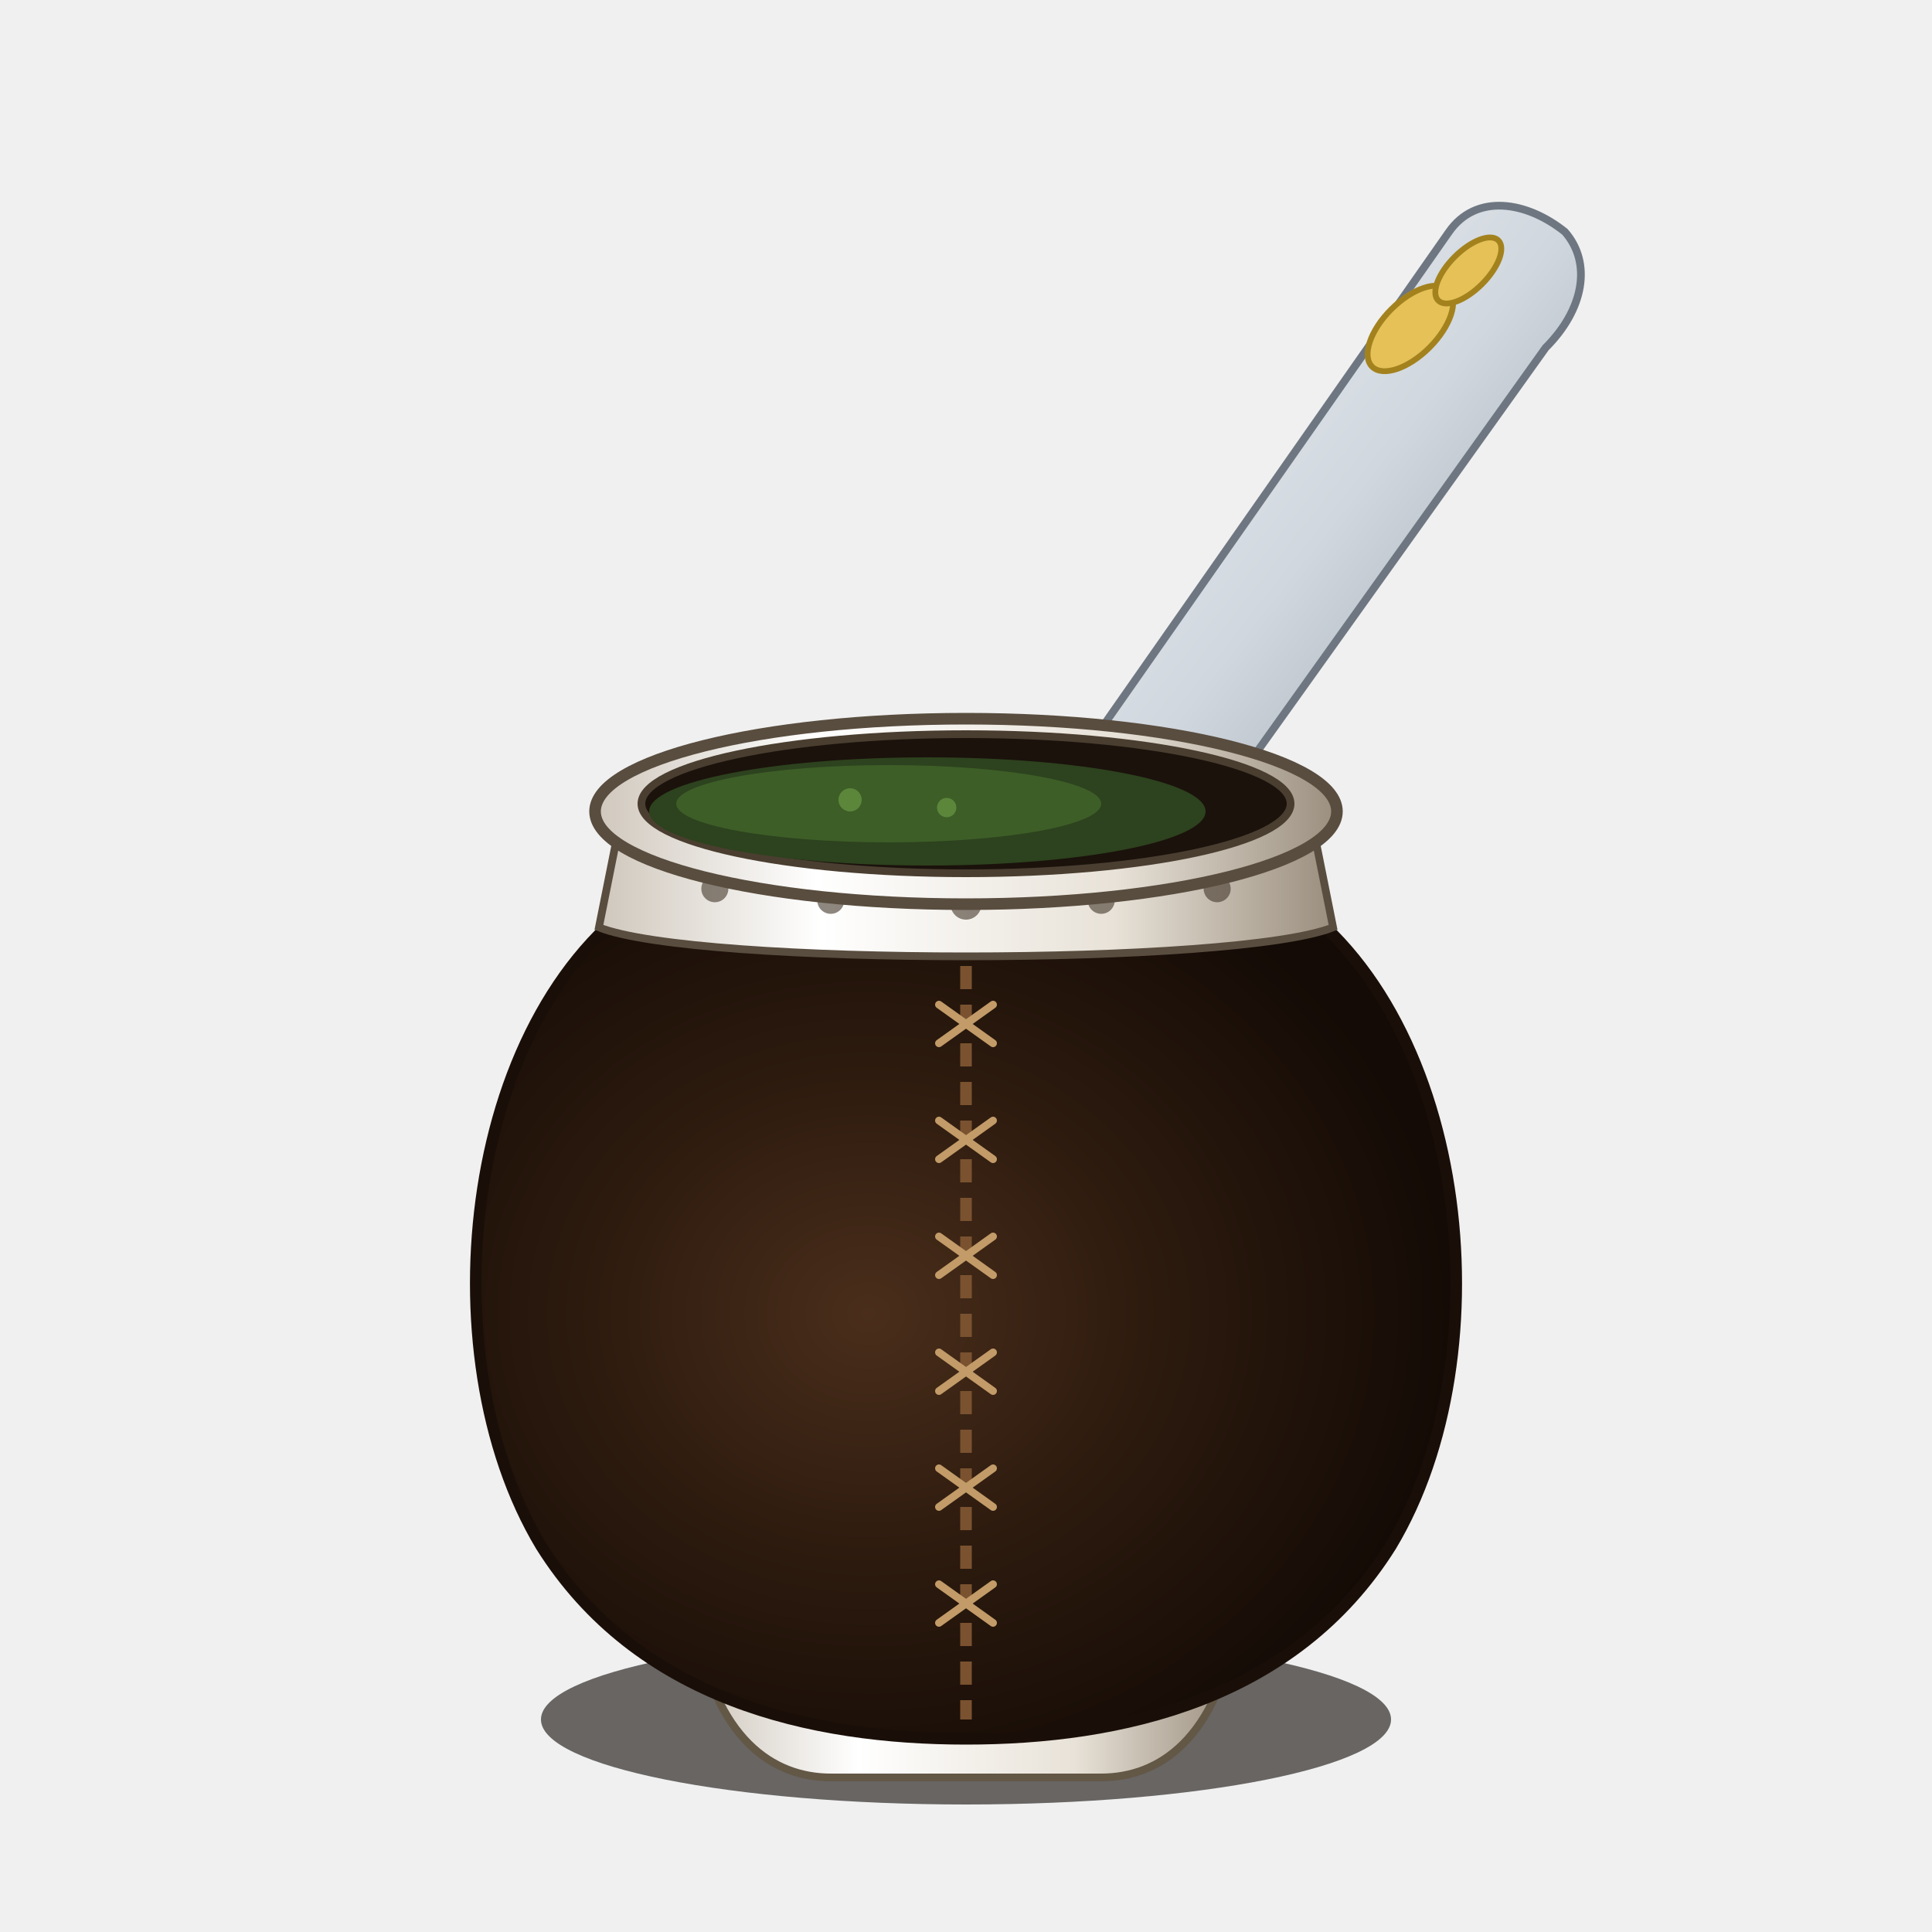
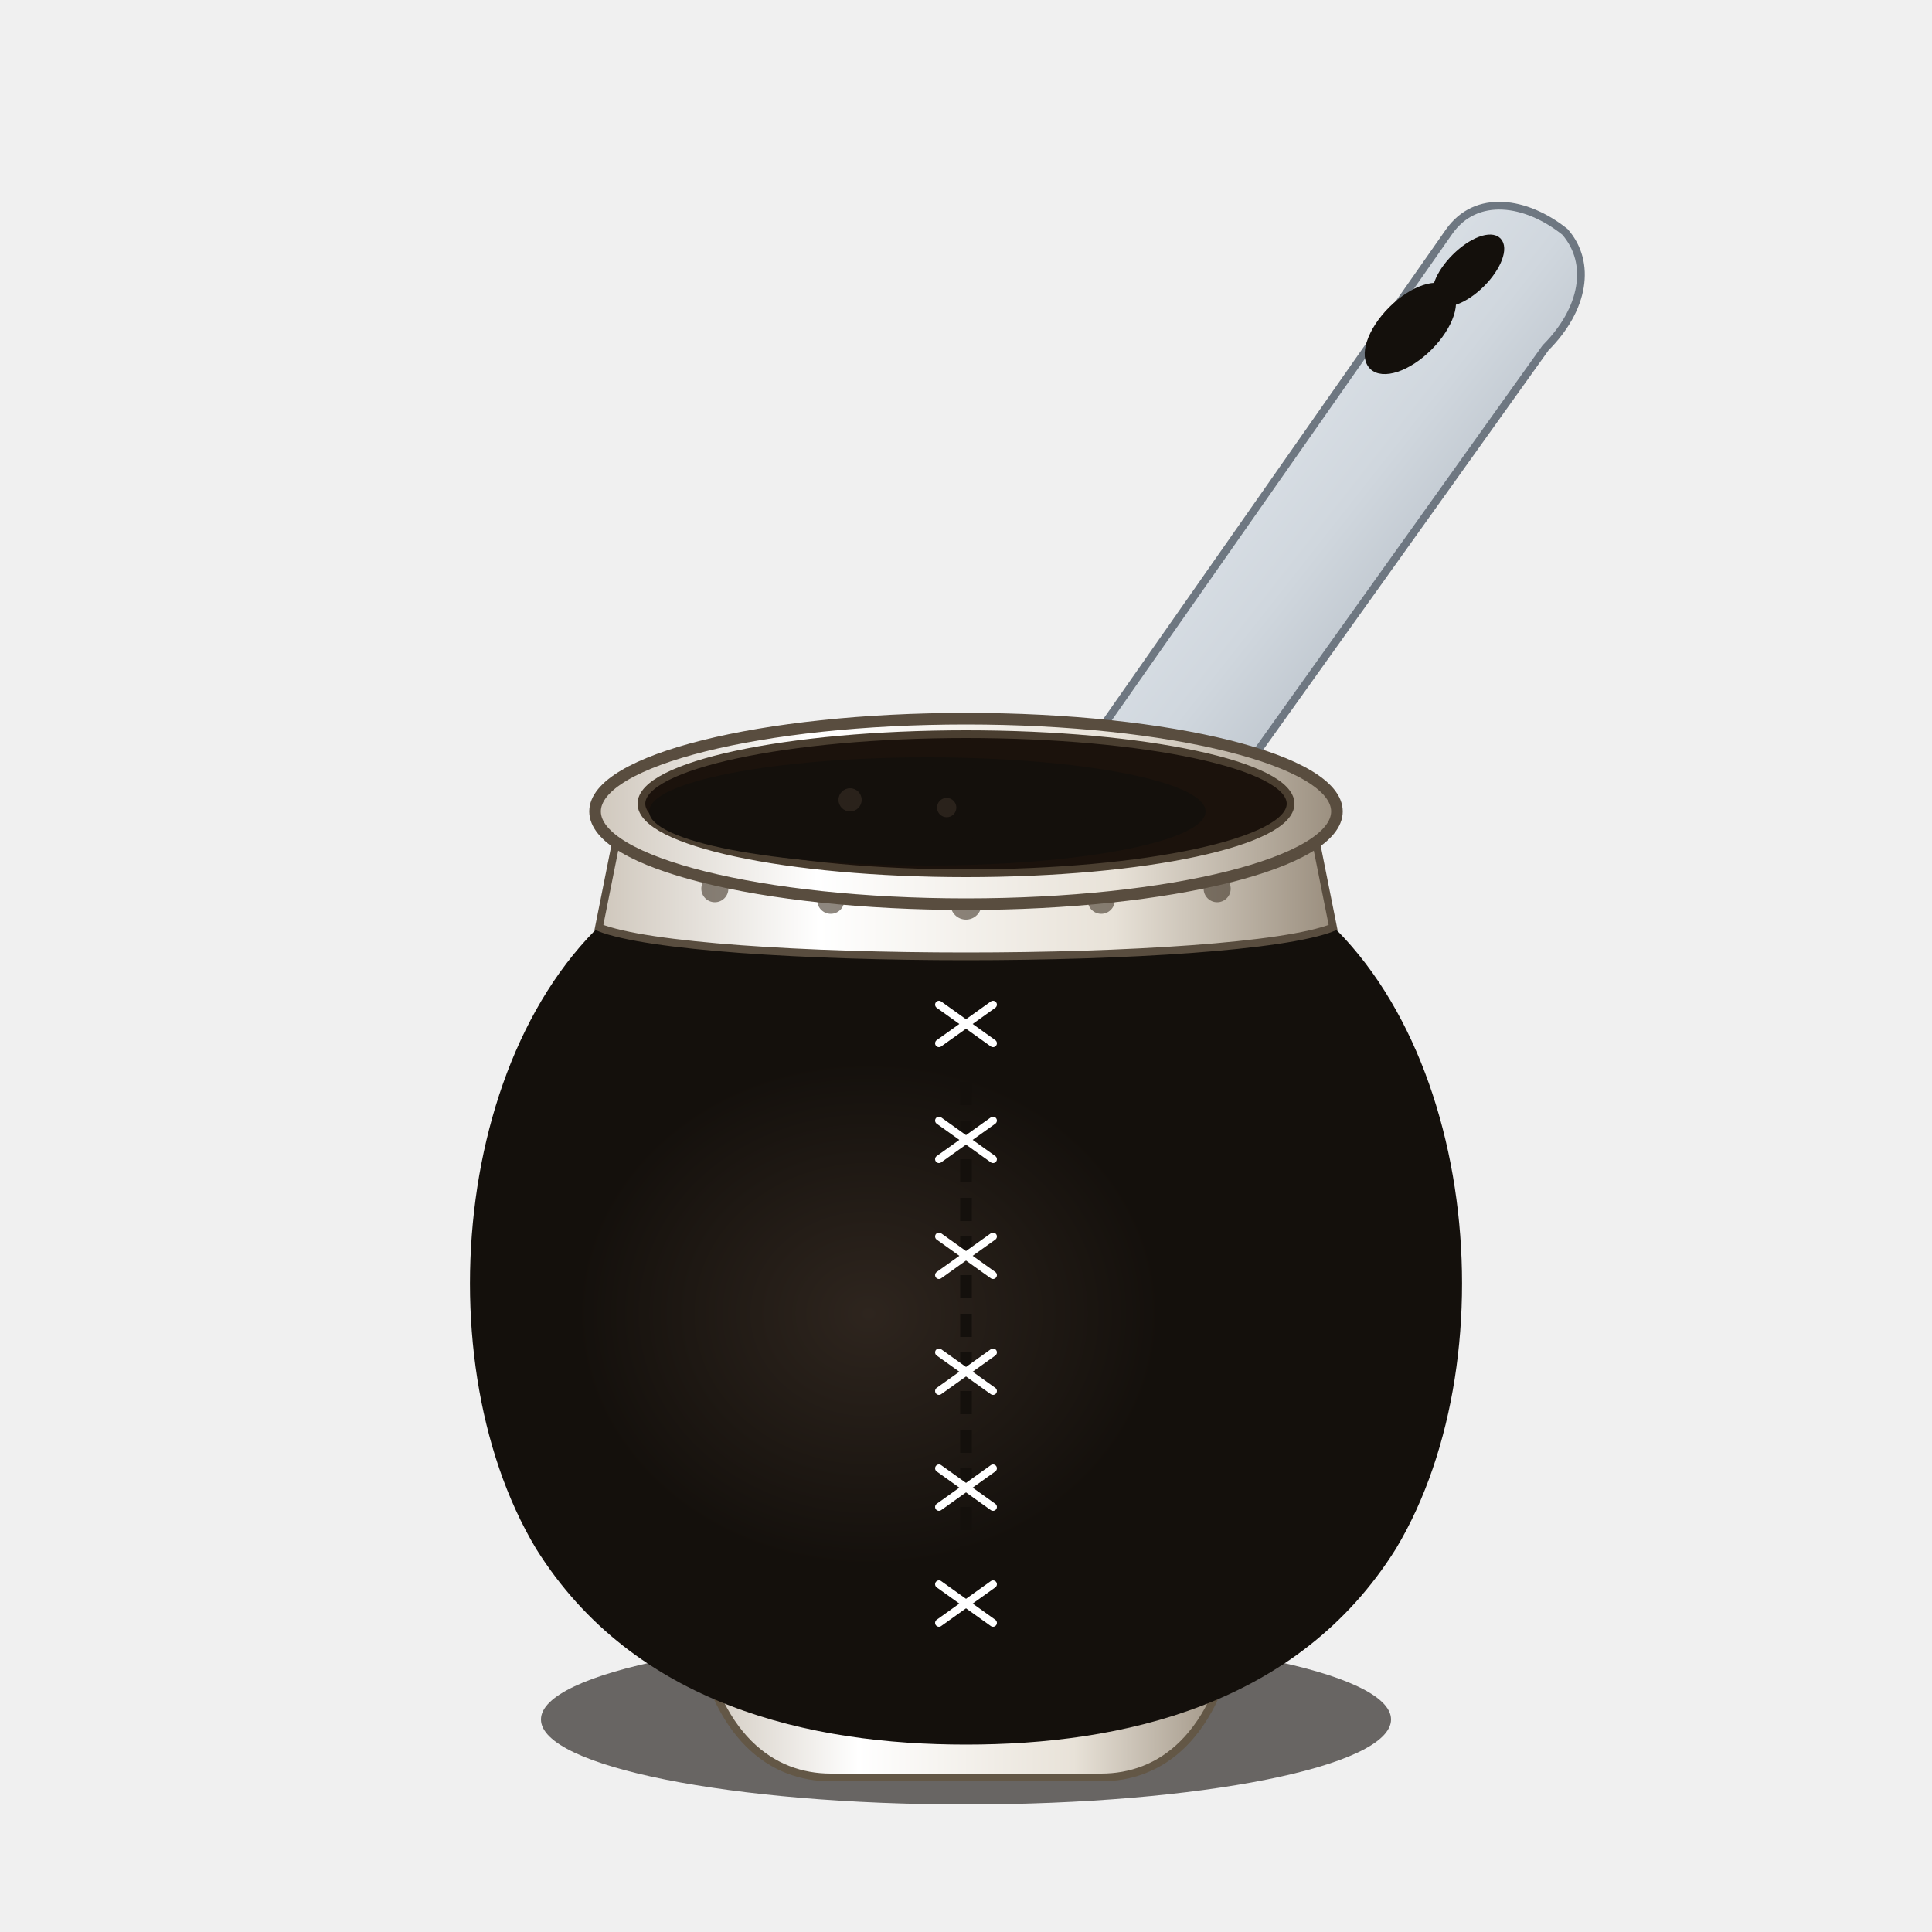
<svg xmlns="http://www.w3.org/2000/svg" viewBox="0 0 500 500" width="100%" height="100%">
  <defs>
    <radialGradient id="mate-leather-grad" cx="40%" cy="50%" r="60%">
-       <stop offset="0%" stop-color="#4a2e1b" />
-       <stop offset="50%" stop-color="#2c1a0e" />
-       <stop offset="100%" stop-color="#140b06" />
+       <stop offset="0%" stop-color="#2e251e" />
+       <stop offset="50%" stop-color="#14100c" />
+       <stop offset="100%" stop-color="#14100c" />
    </radialGradient>
    <linearGradient id="mate-virola-grad" x1="0%" y1="0%" x2="100%" y2="0%">
      <stop offset="0%" stop-color="#cfc7bc" />
      <stop offset="30%" stop-color="#ffffff" />
      <stop offset="70%" stop-color="#e8e2d8" />
      <stop offset="100%" stop-color="#9a8e7e" />
    </linearGradient>
    <linearGradient id="mate-bombilla-grad" x1="0%" y1="0%" x2="100%" y2="100%">
      <stop offset="0%" stop-color="#f5f7fa" />
      <stop offset="50%" stop-color="#d0d7de" />
      <stop offset="100%" stop-color="#8c959f" />
    </linearGradient>
  </defs>
  <g>
    <path d="M 270 210 L 375 60 C 382 50 395 52 405 60 C 412 68 410 80 400 90 L 300 230" fill="url(#mate-bombilla-grad)" stroke="#6e7781" stroke-width="2" />
-     <ellipse cx="365" cy="85" rx="14" ry="7" transform="rotate(-45, 365, 85)" fill="#e5c158" stroke="#a3821e" stroke-width="1.5" />
-     <ellipse cx="380" cy="70" rx="11" ry="5" transform="rotate(-45, 380, 70)" fill="#e5c158" stroke="#a3821e" stroke-width="1.5" />
+     <ellipse cx="365" cy="85" rx="14" ry="7" transform="rotate(-45, 365, 85)" fill="#14100c" stroke="#14100c" stroke-width="1.5" />
+     <ellipse cx="380" cy="70" rx="11" ry="5" transform="rotate(-45, 380, 70)" fill="#14100c" stroke="#14100c" stroke-width="1.5" />
  </g>
  <ellipse cx="250" cy="445" rx="110" ry="22" fill="#0d0805" opacity="0.6" />
  <path d="M 180 420 C 185 450 200 460 215 460 L 285 460 C 300 460 315 450 320 420 Z" fill="url(#mate-virola-grad)" stroke="#635746" stroke-width="2" />
-   <path d="M 170 230             C 120 260 110 350 140 400             C 165 440 210 450 250 450             C 290 450 335 440 360 400             C 390 350 380 260 330 230 Z" fill="url(#mate-leather-grad)" stroke="#1a0f08" stroke-width="3" />
-   <path d="M 250 240 L 250 445" fill="none" stroke="#7a5230" stroke-width="3" stroke-dasharray="6,4" />
-   <g stroke="#c29b68" stroke-width="2" stroke-linecap="round">
+   <path d="M 170 230             C 120 260 110 350 140 400             C 165 440 210 450 250 450             C 290 450 335 440 360 400             C 390 350 380 260 330 230 Z" fill="url(#mate-leather-grad)" stroke="#14100c" stroke-width="3" />
+   <path d="M 250 240 L 250 445" fill="none" stroke="#14100c" stroke-width="3" stroke-dasharray="6,4" />
+   <g stroke="#ffffff" stroke-width="2" stroke-linecap="round">
    <line x1="243" y1="260" x2="257" y2="270" />
    <line x1="257" y1="260" x2="243" y2="270" />
    <line x1="243" y1="290" x2="257" y2="300" />
    <line x1="257" y1="290" x2="243" y2="300" />
    <line x1="243" y1="320" x2="257" y2="330" />
    <line x1="257" y1="320" x2="243" y2="330" />
    <line x1="243" y1="350" x2="257" y2="360" />
    <line x1="257" y1="350" x2="243" y2="360" />
    <line x1="243" y1="380" x2="257" y2="390" />
    <line x1="257" y1="380" x2="243" y2="390" />
    <line x1="243" y1="410" x2="257" y2="420" />
    <line x1="257" y1="410" x2="243" y2="420" />
  </g>
  <path d="M 160 215             L 155 240             C 180 250 320 250 345 240             L 340 215 Z" fill="url(#mate-virola-grad)" stroke="#594d3f" stroke-width="2" />
  <g fill="#42372a" opacity="0.6">
    <circle cx="185" cy="230" r="3.5" />
    <circle cx="215" cy="233" r="3.5" />
    <circle cx="250" cy="234" r="4" />
    <circle cx="285" cy="233" r="3.5" />
    <circle cx="315" cy="230" r="3.5" />
  </g>
  <ellipse cx="250" cy="210" rx="96" ry="24" fill="url(#mate-virola-grad)" stroke="#594d3f" stroke-width="3" />
  <ellipse cx="250" cy="208" rx="84" ry="18" fill="#1b120c" stroke="#4a3e30" stroke-width="2" />
-   <ellipse cx="240" cy="210" rx="72" ry="14" fill="#2d421e" />
-   <ellipse cx="230" cy="208" rx="55" ry="10" fill="#3d5e27" />
-   <circle cx="220" cy="207" r="3" fill="#5c873b" />
-   <circle cx="245" cy="209" r="2.5" fill="#5c873b" />
+   <ellipse cx="240" cy="210" rx="72" ry="14" fill="#14100c" />
+   <ellipse cx="230" cy="208" rx="55" ry="10" fill="#14100c" />
+   <circle cx="220" cy="207" r="3" fill="#2a221b" />
+   <circle cx="245" cy="209" r="2.5" fill="#2a221b" />
</svg>
